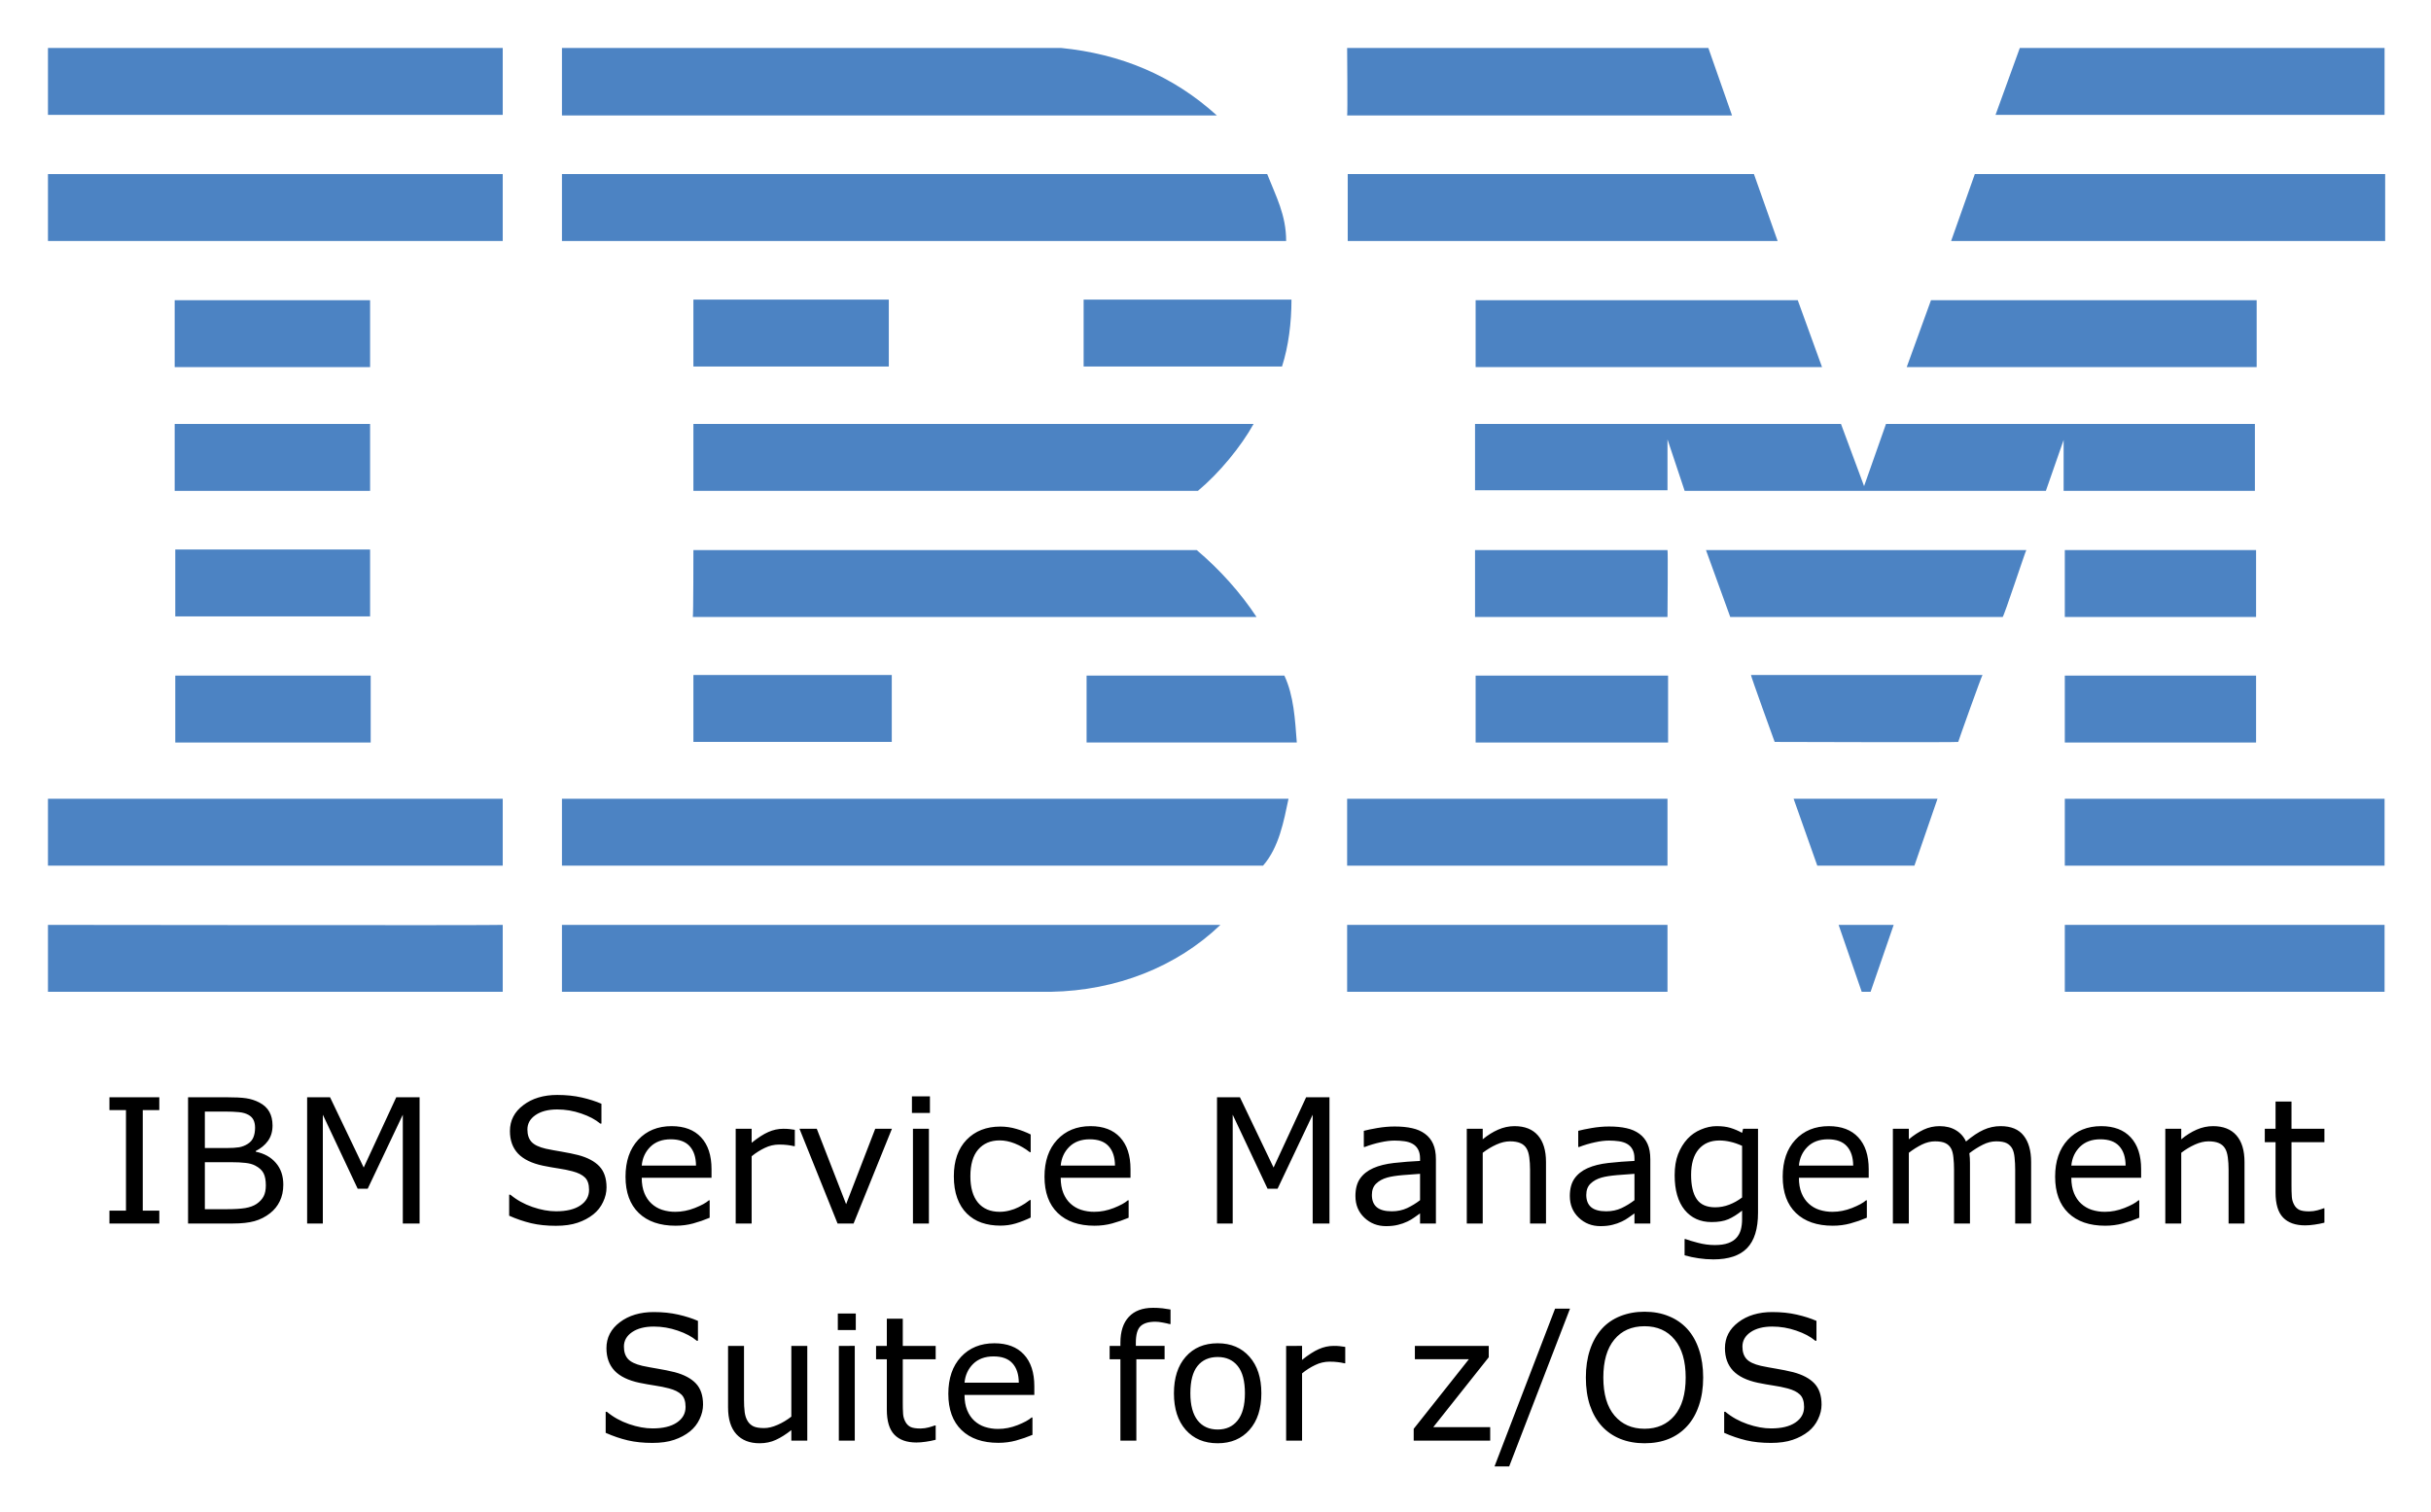
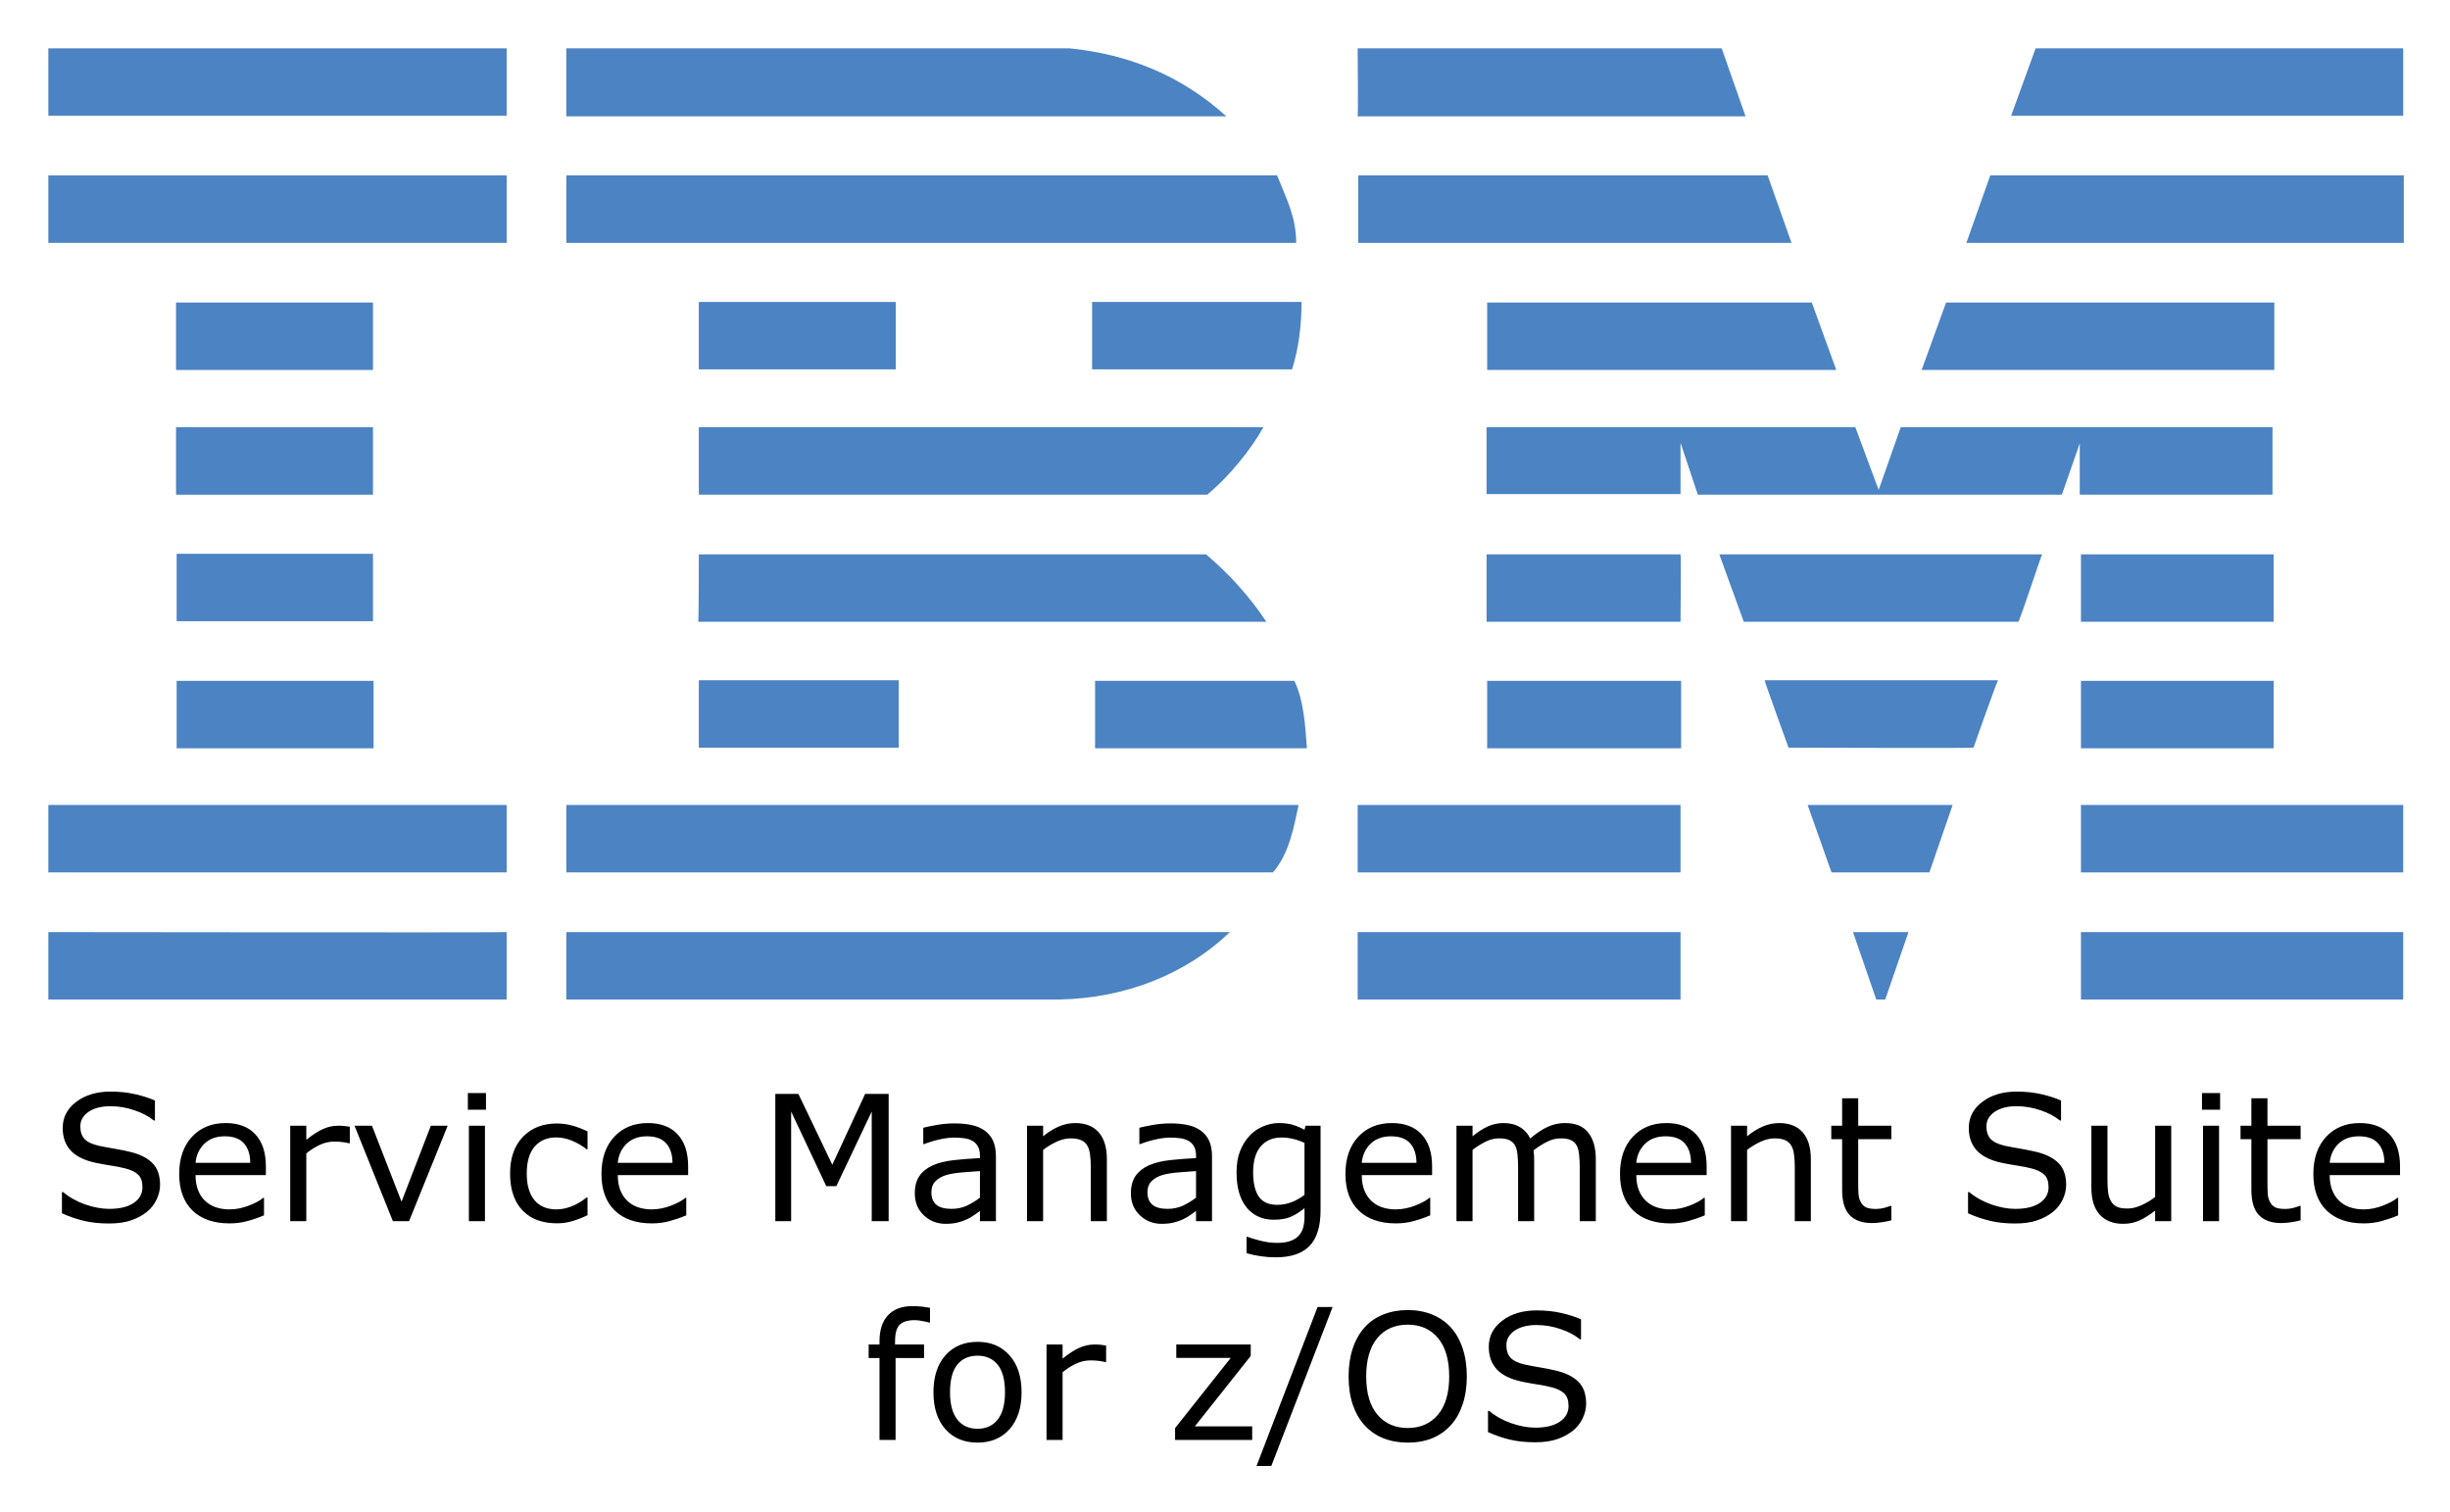
- <svg xmlns="http://www.w3.org/2000/svg" role="img" viewBox="-5.40 -5.40 410.54 255.29">
+ <svg xmlns="http://www.w3.org/2000/svg" role="img" viewBox="-5.40 -5.40 410.54 253.29">
  <style>svg {enable-background:new 0 0 400 245}</style>
  <style id="style2" type="text/css">.st3{fill:#4c83c3}</style>
  <g id="g10" fill="#000" fill-opacity="1" stroke="none">
-     <g style="text-align:center" id="text65" text-anchor="middle" writing-mode="lr-tb">
-       <path id="path165" d="M88.72 179.521c-2.32 0-4.233.573-5.741 1.72-1.51 1.136-2.264 2.596-2.264 4.382 0 1.556.454 2.821 1.361 3.795.917.964 2.32 1.648 4.211 2.049.936.19 1.818.348 2.649.472.84.125 1.62.282 2.335.473.946.248 1.648.596 2.106 1.045.468.449.701 1.147.701 2.092 0 1.098-.491 1.976-1.474 2.635-.974.658-2.341.988-4.098.988-1.241 0-2.567-.244-3.98-.73-1.414-.488-2.66-1.18-3.739-2.077h-.201v3.551a21.11 21.11 0 0 0 3.738 1.275c1.232.287 2.617.43 4.155.43 1.432 0 2.653-.172 3.666-.516 1.021-.343 1.913-.82 2.677-1.431a5.789 5.789 0 0 0 1.62-2.063c.39-.811.587-1.634.587-2.465 0-1.527-.4-2.716-1.203-3.566-.802-.85-1.997-1.484-3.582-1.904-.783-.2-1.736-.397-2.863-.588a60.045 60.045 0 0 1-2.608-.486c-1.155-.268-1.961-.655-2.42-1.16-.458-.507-.687-1.204-.687-2.092 0-.993.458-1.804 1.375-2.434.926-.63 2.148-.945 3.666-.945 1.385 0 2.735.229 4.053.687 1.327.449 2.397 1.016 3.209 1.703h.2v-3.351c-.963-.42-2.072-.772-3.323-1.059-1.251-.286-2.626-.43-4.125-.43zm59.885.243v2.793h3.038v-2.793zm-135.523.144v2.176h2.793v16.973h-2.793v2.177h8.422v-2.177H18.71v-16.973h2.793v-2.176zm13.277 0v21.326h7.563c1.48 0 2.697-.133 3.652-.4a7.497 7.497 0 0 0 2.65-1.348 5.663 5.663 0 0 0 1.618-2.004c.4-.811.601-1.748.601-2.808 0-1.48-.415-2.702-1.246-3.666-.83-.974-1.966-1.608-3.408-1.904v-.116c.86-.43 1.547-.998 2.063-1.705.515-.716.773-1.58.773-2.592 0-.897-.176-1.666-.53-2.306-.353-.65-.921-1.18-1.704-1.59a7.113 7.113 0 0 0-2.221-.715c-.774-.115-1.938-.172-3.494-.172zm20.11 0v21.326h2.65v-18.377l5.887 12.504h1.69l5.929-12.504v18.377h2.836v-21.326h-3.94l-5.5 11.873-5.685-11.873zm153.656 0v21.326h2.65v-18.377l5.887 12.504h1.69l5.93-12.504v18.377h2.835v-21.326h-3.94l-5.5 11.873-5.685-11.873zm178.764.73v4.598h-1.819v2.262h1.819v8.508c0 1.938.425 3.348 1.275 4.226.85.879 2.092 1.317 3.725 1.317.468 0 .997-.043 1.59-.13a14.591 14.591 0 0 0 1.66-.327v-2.422h-.143c-.21.086-.554.196-1.031.33a5.46 5.46 0 0 1-1.375.186c-.754 0-1.317-.086-1.69-.258a1.98 1.98 0 0 1-.859-.844c-.23-.41-.364-.85-.402-1.318a26.338 26.338 0 0 1-.057-1.977v-7.291h5.557v-2.262h-5.557v-4.597zm-349.694 1.69h3.381c.945 0 1.737.033 2.377.1.64.057 1.184.215 1.633.472.382.22.658.506.83.86.172.353.258.789.258 1.304 0 .621-.094 1.16-.285 1.618-.182.448-.497.817-.946 1.103a4.028 4.028 0 0 1-1.46.572c-.526.086-1.234.13-2.122.13h-3.666zm78.819 2.463c-2.33 0-4.21.77-5.643 2.307-1.423 1.537-2.135 3.614-2.135 6.23 0 2.645.745 4.69 2.235 6.131 1.49 1.432 3.562 2.148 6.217 2.148 1.04 0 2.033-.128 2.978-.386a22.234 22.234 0 0 0 2.78-.961v-2.936h-.143c-.468.42-1.256.85-2.364 1.29-1.098.429-2.192.644-3.28.644a7.112 7.112 0 0 1-2.263-.344 4.852 4.852 0 0 1-1.761-1.031c-.516-.468-.923-1.066-1.219-1.791-.296-.735-.443-1.595-.443-2.578h11.787v-1.461c0-2.32-.587-4.11-1.762-5.371-1.165-1.26-2.826-1.891-4.984-1.891zm70.756 0c-2.33 0-4.21.77-5.643 2.307-1.423 1.537-2.135 3.614-2.135 6.23 0 2.645.745 4.69 2.235 6.131 1.49 1.432 3.562 2.148 6.216 2.148 1.041 0 2.034-.128 2.979-.386a22.233 22.233 0 0 0 2.78-.961v-2.936h-.145c-.468.42-1.256.85-2.364 1.29-1.098.429-2.19.644-3.279.644a7.124 7.124 0 0 1-2.264-.344 4.852 4.852 0 0 1-1.761-1.031c-.516-.468-.921-1.066-1.217-1.791-.296-.735-.443-1.595-.443-2.578h11.787v-1.461c0-2.32-.588-4.11-1.762-5.371-1.165-1.26-2.826-1.891-4.984-1.891zm71.6 0c-.946 0-1.867.196-2.765.588-.897.391-1.767.936-2.607 1.633v-1.776h-2.691v15.998h2.691V189.29a11.752 11.752 0 0 1 2.307-1.389c.802-.362 1.571-.545 2.306-.545.716 0 1.298.1 1.746.301a2.14 2.14 0 0 1 1.032.889c.229.363.386.868.472 1.518.086.64.13 1.327.13 2.062v9.11h2.693V190.85c0-1.958-.455-3.456-1.362-4.496-.907-1.041-2.225-1.563-3.953-1.563zm34.116 0c-.878 0-1.76.192-2.648.574a6.355 6.355 0 0 0-2.264 1.574c-.668.726-1.198 1.592-1.59 2.594-.382.993-.572 2.176-.572 3.551 0 2.511.559 4.46 1.676 5.844 1.127 1.375 2.645 2.062 4.555 2.062 1.145 0 2.085-.157 2.82-.472.745-.325 1.524-.812 2.336-1.461v1.46c0 .65-.072 1.237-.215 1.762a3.275 3.275 0 0 1-.717 1.348c-.334.391-.803.696-1.404.916-.602.22-1.36.33-2.277.33-.955 0-1.909-.129-2.864-.387-.955-.248-1.652-.459-2.092-.63h-.142v2.75c.783.22 1.575.387 2.377.501.811.125 1.642.186 2.492.186 2.56 0 4.454-.634 5.686-1.904 1.231-1.27 1.847-3.261 1.847-5.973v-14.18h-2.52l-.171.688a9.86 9.86 0 0 0-1.992-.846c-.621-.19-1.394-.287-2.32-.287zm18.95 0c-2.33 0-4.21.77-5.643 2.307-1.423 1.537-2.135 3.614-2.135 6.23 0 2.645.745 4.69 2.235 6.131 1.49 1.432 3.562 2.148 6.216 2.148 1.041 0 2.034-.128 2.979-.386a22.233 22.233 0 0 0 2.78-.961v-2.936h-.143c-.468.42-1.256.85-2.364 1.29-1.098.429-2.192.644-3.28.644a7.112 7.112 0 0 1-2.263-.344 4.852 4.852 0 0 1-1.761-1.031c-.516-.468-.923-1.066-1.22-1.791-.295-.735-.442-1.595-.442-2.578h11.787v-1.461c0-2.32-.588-4.11-1.762-5.371-1.165-1.26-2.826-1.891-4.984-1.891zm18.707 0c-.946 0-1.84.196-2.68.588-.83.391-1.666.936-2.506 1.633v-1.776h-2.693v15.998h2.693V189.29a13.36 13.36 0 0 1 2.205-1.389c.745-.362 1.486-.545 2.22-.545.774 0 1.366.105 1.776.315.41.2.726.507.946.918.2.382.329.891.386 1.531.067.63.102 1.3.102 2.006v9.11h2.691v-10.24a12.778 12.778 0 0 0-.1-1.634 13.505 13.505 0 0 1 2.264-1.433c.755-.382 1.508-.573 2.262-.573.773 0 1.367.105 1.777.315.41.21.726.521.946.932.2.382.33.893.386 1.533.067.64.1 1.302.1 1.99v9.11h2.693V190.85c0-1.91-.421-3.394-1.261-4.454-.831-1.069-2.124-1.605-3.881-1.605a6.84 6.84 0 0 0-2.88.617c-.897.401-1.89 1.06-2.978 1.977a4.234 4.234 0 0 0-1.705-1.906c-.754-.459-1.675-.688-2.763-.688zm27.298 0c-2.33 0-4.21.77-5.642 2.307-1.423 1.537-2.135 3.614-2.135 6.23 0 2.645.745 4.69 2.234 6.131 1.49 1.432 3.563 2.148 6.217 2.148 1.041 0 2.033-.128 2.979-.386a22.233 22.233 0 0 0 2.78-.961v-2.936h-.145c-.468.42-1.256.85-2.364 1.29-1.098.429-2.19.644-3.28.644a7.124 7.124 0 0 1-2.263-.344 4.852 4.852 0 0 1-1.761-1.031c-.516-.468-.921-1.066-1.217-1.791-.296-.735-.444-1.595-.444-2.578h11.788v-1.461c0-2.32-.588-4.11-1.762-5.371-1.165-1.26-2.827-1.891-4.985-1.891zm18.893 0c-.945 0-1.868.196-2.766.588-.897.391-1.765.936-2.605 1.633v-1.776h-2.693v15.998h2.693V189.29a11.738 11.738 0 0 1 2.305-1.389c.802-.362 1.571-.545 2.306-.545.716 0 1.3.1 1.748.301a2.14 2.14 0 0 1 1.032.889c.229.363.386.868.472 1.518.086.64.13 1.327.13 2.062v9.11h2.69V190.85c0-1.958-.452-3.456-1.359-4.496-.907-1.041-2.225-1.563-3.953-1.563zm-138.203.059c-.965 0-1.943.086-2.936.257-.993.172-1.752.33-2.277.473v2.734h.143a17.712 17.712 0 0 1 2.693-.8c.869-.191 1.657-.287 2.363-.287.583 0 1.141.038 1.676.115.535.076.993.224 1.375.443.401.23.706.544.916.945.22.402.33.907.33 1.518v.416a70.58 70.58 0 0 0-4.396.344c-1.366.153-2.536.443-3.51.873-.965.43-1.71 1.023-2.235 1.777-.515.745-.773 1.723-.773 2.936 0 1.48.501 2.697 1.504 3.652 1.003.955 2.224 1.432 3.666 1.432.783 0 1.466-.076 2.049-.229a7.704 7.704 0 0 0 1.547-.545 6.92 6.92 0 0 0 1.173-.687c.411-.296.736-.525.975-.688v1.705h2.678v-10.857c0-1.031-.158-1.895-.473-2.592a4.228 4.228 0 0 0-1.375-1.705c-.611-.449-1.335-.764-2.176-.945-.83-.191-1.81-.285-2.937-.285zm36.209 0c-.965 0-1.943.086-2.936.257-.993.172-1.752.33-2.277.473v2.734h.143a17.712 17.712 0 0 1 2.693-.8c.869-.191 1.657-.287 2.363-.287.583 0 1.141.038 1.676.115.535.076.993.224 1.375.443.401.23.706.544.916.945.22.402.33.907.33 1.518v.416a70.646 70.646 0 0 0-4.398.344c-1.366.153-2.534.443-3.508.873-.965.43-1.71 1.023-2.235 1.777-.515.745-.773 1.723-.773 2.936 0 1.48.501 2.697 1.504 3.652 1.002.955 2.224 1.432 3.666 1.432.783 0 1.466-.076 2.049-.229a7.705 7.705 0 0 0 1.547-.545 6.92 6.92 0 0 0 1.173-.687c.411-.296.736-.525.975-.688v1.705h2.678v-10.857c0-1.031-.158-1.895-.473-2.592a4.228 4.228 0 0 0-1.375-1.705c-.611-.449-1.337-.764-2.178-.945-.83-.191-1.808-.285-2.935-.285zm-102.81.013c-2.36 0-4.258.745-5.7 2.235-1.432 1.49-2.148 3.542-2.148 6.158 0 1.404.19 2.631.572 3.682.382 1.05.922 1.92 1.619 2.607a6.566 6.566 0 0 0 2.477 1.547c.964.334 2.024.5 3.18.5.906 0 1.762-.119 2.564-.358a17.234 17.234 0 0 0 2.564-1.002v-2.964h-.144c-.2.162-.473.356-.817.586-.343.22-.71.43-1.101.63-.45.23-.956.416-1.52.559a6.716 6.716 0 0 1-1.66.215c-1.566 0-2.783-.516-3.652-1.547-.86-1.04-1.29-2.526-1.29-4.455 0-1.986.439-3.49 1.317-4.512.888-1.031 2.097-1.547 3.625-1.547.83 0 1.68.172 2.549.516a10.2 10.2 0 0 1 2.549 1.476h.144v-2.994a14.054 14.054 0 0 0-2.435-.945 9.518 9.518 0 0 0-2.694-.387zm-44.688.373v15.998h2.693v-11.357a10.838 10.838 0 0 1 2.235-1.418 5.484 5.484 0 0 1 2.406-.559c.515 0 .96.023 1.332.07a8.94 8.94 0 0 1 1.174.202h.144v-2.764c-.42-.067-.735-.11-.945-.129a8.437 8.437 0 0 0-1.018-.043c-.85 0-1.684.18-2.506.543-.811.354-1.752.961-2.822 1.82v-2.363zm10.771 0l6.432 15.998h2.707l6.473-15.998h-2.82l-4.915 12.733-4.955-12.733zm19.164 0v15.998h2.694v-15.998zm-40.906 1.776c1.432 0 2.496.386 3.193 1.16.707.773 1.065 1.866 1.075 3.28h-9.166c.114-1.261.597-2.315 1.447-3.165.86-.85 2.01-1.275 3.451-1.275zm70.756 0c1.432 0 2.496.386 3.193 1.16.707.773 1.065 1.866 1.075 3.28h-9.166c.114-1.261.595-2.315 1.445-3.165.86-.85 2.011-1.275 3.453-1.275zm124.666 0c1.432 0 2.496.386 3.193 1.16.707.773 1.065 1.866 1.075 3.28h-9.166c.114-1.261.597-2.315 1.447-3.165.86-.85 2.01-1.275 3.451-1.275zm46.006 0c1.432 0 2.496.386 3.193 1.16.707.773 1.065 1.866 1.074 3.28H344.4c.115-1.261.596-2.315 1.446-3.165.86-.85 2.011-1.275 3.453-1.275zm-64.34.2a8.03 8.03 0 0 1 1.834.216c.62.133 1.29.363 2.006.687v8.723a8.68 8.68 0 0 1-2.178 1.217 6.605 6.605 0 0 1-2.35.443c-1.46 0-2.506-.462-3.136-1.389-.63-.926-.946-2.286-.946-4.082 0-1.89.426-3.333 1.276-4.326.85-.993 2.014-1.488 3.494-1.488zM29.195 190.88h4.455c.936 0 1.728.039 2.377.115.66.067 1.218.218 1.676.457.678.354 1.147.783 1.404 1.29.258.505.387 1.189.387 2.048 0 .754-.125 1.37-.373 1.848-.248.477-.639.903-1.174 1.275-.506.344-1.156.581-1.949.715-.792.124-1.81.187-3.05.187h-3.753zm205.22 1.963v4.453a11.97 11.97 0 0 1-2.179 1.332c-.783.363-1.646.545-2.591.545-1.137 0-1.982-.23-2.536-.688-.553-.467-.83-1.16-.83-2.076 0-.811.238-1.448.715-1.906.478-.468 1.104-.812 1.877-1.031.65-.182 1.527-.319 2.635-.414 1.117-.096 2.087-.167 2.908-.215zm36.208 0v4.453a11.97 11.97 0 0 1-2.178 1.332c-.783.363-1.646.545-2.591.545-1.137 0-1.982-.23-2.536-.688-.553-.467-.832-1.16-.832-2.076 0-.811.24-1.448.717-1.906.478-.468 1.104-.812 1.877-1.031.65-.182 1.527-.319 2.635-.414 1.117-.096 2.087-.167 2.908-.215zm-81.297 22.629c-1.785 0-3.152.511-4.097 1.533-.946 1.012-1.418 2.469-1.418 4.37v.528h-1.819v2.264h1.819V237.9h2.693v-13.734h4.77v-2.264h-4.856v-.545c0-1.336.258-2.257.773-2.763.526-.516 1.367-.774 2.522-.774.363 0 .782.047 1.26.143.477.086.864.172 1.16.258h.142v-2.463a19.02 19.02 0 0 0-1.332-.201 13.67 13.67 0 0 0-1.617-.086zm67.89.144l-10.226 26.64h2.477l10.27-26.64zm15.096.516c-1.47 0-2.83.248-4.082.744-1.24.497-2.282 1.213-3.123 2.148-.878.984-1.545 2.169-2.003 3.553-.459 1.375-.688 2.93-.688 4.668 0 1.767.23 3.338.688 4.713.467 1.375 1.13 2.535 1.99 3.48.86.946 1.9 1.666 3.123 2.163 1.232.496 2.596.746 4.095.746 1.538 0 2.903-.244 4.096-.73a8.478 8.478 0 0 0 3.123-2.178c.85-.927 1.509-2.083 1.977-3.467.477-1.394.717-2.97.717-4.727 0-1.757-.236-3.326-.704-4.71-.458-1.385-1.12-2.556-1.99-3.51a8.49 8.49 0 0 0-3.107-2.135c-1.213-.506-2.584-.758-4.111-.758zm-167.29.056c-2.32 0-4.236.573-5.745 1.72-1.508 1.136-2.263 2.596-2.263 4.382 0 1.556.454 2.821 1.361 3.795.917.964 2.32 1.648 4.21 2.049.937.19 1.82.348 2.651.472.84.125 1.618.282 2.334.473.946.248 1.647.596 2.106 1.045.468.449.7 1.147.7 2.092 0 1.098-.49 1.976-1.474 2.635-.974.658-2.338.988-4.095.988-1.242 0-2.57-.244-3.983-.73-1.413-.488-2.66-1.18-3.738-2.077h-.201v3.553c1.27.563 2.516.987 3.738 1.273 1.232.287 2.617.43 4.154.43 1.433 0 2.654-.172 3.666-.516 1.022-.343 1.916-.82 2.68-1.431a5.783 5.783 0 0 0 1.617-2.063c.392-.811.588-1.632.588-2.463 0-1.527-.4-2.716-1.203-3.566-.802-.85-1.995-1.486-3.58-1.906a36.19 36.19 0 0 0-2.865-.586 59.475 59.475 0 0 1-2.608-.488c-1.155-.268-1.961-.654-2.42-1.16-.458-.507-.687-1.202-.687-2.09 0-.993.458-1.806 1.375-2.436.926-.63 2.148-.945 3.666-.945 1.384 0 2.737.229 4.055.687 1.327.449 2.395 1.018 3.207 1.705h.2v-3.351c-.964-.42-2.07-.774-3.322-1.06-1.25-.287-2.625-.43-4.125-.43zm188.89 0c-2.32 0-4.235.573-5.744 1.72-1.509 1.136-2.264 2.596-2.264 4.382 0 1.556.455 2.821 1.362 3.795.916.964 2.32 1.648 4.21 2.049.936.19 1.82.348 2.65.472a21.13 21.13 0 0 1 2.335.473c.945.248 1.647.596 2.105 1.045.468.449.702 1.147.702 2.092 0 1.098-.492 1.976-1.475 2.635-.974.658-2.339.988-4.096.988-1.241 0-2.569-.244-3.982-.73-1.413-.488-2.66-1.18-3.738-2.077h-.202v3.553a21.08 21.08 0 0 0 3.739 1.273c1.231.287 2.617.43 4.154.43 1.432 0 2.654-.172 3.666-.516 1.022-.343 1.916-.82 2.68-1.431a5.783 5.783 0 0 0 1.617-2.063c.391-.811.588-1.632.588-2.463 0-1.527-.401-2.716-1.203-3.566-.802-.85-1.995-1.486-3.58-1.906a36.19 36.19 0 0 0-2.866-.586 59.481 59.481 0 0 1-2.607-.488c-1.155-.268-1.962-.654-2.42-1.16-.458-.507-.688-1.202-.688-2.09 0-.993.459-1.806 1.375-2.436.927-.63 2.148-.945 3.666-.945 1.385 0 2.737.229 4.055.687 1.327.449 2.396 1.018 3.207 1.705h.201v-3.351c-.964-.42-2.071-.774-3.322-1.06-1.25-.287-2.626-.43-4.125-.43zm-157.824.245v2.793h3.035v-2.793zm8.277.873v4.597h-1.818v2.264h1.818v8.508c0 1.938.426 3.346 1.276 4.224.85.879 2.091 1.319 3.724 1.319.468 0 .998-.043 1.59-.13a14.576 14.576 0 0 0 1.66-.33v-2.42h-.142c-.21.087-.554.195-1.032.329a5.466 5.466 0 0 1-1.375.188c-.754 0-1.317-.086-1.69-.258a1.984 1.984 0 0 1-.858-.846c-.23-.41-.365-.85-.403-1.318a26.338 26.338 0 0 1-.056-1.977v-7.289h5.556v-2.264h-5.556v-4.597zm127.961 1.275c2.149 0 3.845.753 5.086 2.262 1.241 1.499 1.861 3.633 1.861 6.402 0 2.798-.63 4.942-1.89 6.432-1.251 1.48-2.937 2.22-5.057 2.22-2.12 0-3.81-.74-5.07-2.22-1.26-1.49-1.89-3.634-1.89-6.432 0-2.769.615-4.903 1.847-6.402 1.241-1.509 2.946-2.262 5.113-2.262zm-109.799 2.879c-2.33 0-4.21.767-5.642 2.305-1.423 1.537-2.135 3.614-2.135 6.23 0 2.645.745 4.69 2.234 6.131 1.49 1.432 3.563 2.148 6.217 2.148 1.041 0 2.033-.128 2.979-.386a22.222 22.222 0 0 0 2.779-.96v-2.937h-.145c-.467.42-1.255.85-2.363 1.29-1.098.429-2.19.644-3.28.644a7.124 7.124 0 0 1-2.263-.344 4.853 4.853 0 0 1-1.762-1.031c-.515-.468-.92-1.064-1.216-1.79-.296-.734-.444-1.594-.444-2.577h11.787v-1.461c0-2.32-.587-4.111-1.761-5.371-1.165-1.26-2.827-1.891-4.985-1.891zm37.713 0c-2.263 0-4.063.76-5.4 2.277-1.327 1.509-1.99 3.565-1.99 6.172 0 2.607.663 4.665 1.99 6.174 1.337 1.509 3.137 2.264 5.4 2.264 2.244 0 4.035-.755 5.371-2.264 1.337-1.509 2.004-3.567 2.004-6.174s-.667-4.663-2.004-6.172c-1.336-1.518-3.127-2.277-5.37-2.277zm-82.687.443v10.385c0 1.986.468 3.494 1.404 4.525.936 1.022 2.243 1.534 3.924 1.534 1.002 0 1.92-.193 2.75-.575.83-.381 1.7-.93 2.607-1.646v1.775h2.694v-15.998h-2.694v11.946a10.6 10.6 0 0 1-2.32 1.388c-.821.363-1.58.545-2.277.545-.783 0-1.38-.096-1.791-.287a2.307 2.307 0 0 1-1.002-.916c-.249-.41-.41-.902-.487-1.474a16.369 16.369 0 0 1-.115-2.092v-9.11zm18.707 0V237.9h2.691v-15.998zm75.539 0V237.9h2.691v-11.357a10.837 10.837 0 0 1 2.235-1.418 5.484 5.484 0 0 1 2.406-.559c.515 0 .96.025 1.332.073.382.038.775.103 1.176.199h.142v-2.764c-.42-.067-.735-.11-.945-.129a8.437 8.437 0 0 0-1.018-.043c-.85 0-1.684.182-2.506.545-.811.354-1.752.96-2.822 1.819v-2.364zm21.742 0v2.248h9.123l-9.324 11.76v1.99h12.92v-2.277h-9.612l9.368-11.8v-1.92zm-71.156 1.776c1.432 0 2.496.386 3.193 1.16.707.773 1.065 1.868 1.074 3.281h-9.166c.115-1.26.596-2.316 1.446-3.166.859-.85 2.01-1.275 3.453-1.275zm37.855.101c1.442 0 2.568.506 3.38 1.518.81 1.002 1.218 2.54 1.218 4.611 0 2.025-.411 3.553-1.233 4.584-.811 1.022-1.932 1.533-3.365 1.533-1.451 0-2.583-.515-3.394-1.546-.812-1.041-1.22-2.566-1.22-4.57 0-2.073.402-3.61 1.204-4.612.812-1.012 1.95-1.518 3.41-1.518z" />
+     <g style="text-align:center" id="text37" text-anchor="middle" writing-mode="lr-tb">
+       <path id="path99" d="M13.113 177.533c-2.32 0-4.233.573-5.742 1.719-1.509 1.136-2.264 2.597-2.264 4.383 0 1.556.455 2.823 1.362 3.797.916.964 2.32 1.645 4.21 2.047.936.19 1.818.348 2.65.472a21 21 0 0 1 2.335.473c.945.248 1.647.598 2.106 1.047.467.448.7 1.144.7 2.09 0 1.098-.49 1.977-1.474 2.636-.974.66-2.34.989-4.098.989-1.24 0-2.567-.244-3.98-.73-1.413-.488-2.66-1.181-3.738-2.079h-.201v3.553a21.11 21.11 0 0 0 3.738 1.275c1.232.287 2.617.43 4.154.43 1.432 0 2.654-.172 3.666-.516 1.022-.344 1.914-.822 2.678-1.433a5.788 5.788 0 0 0 1.619-2.063c.391-.812.588-1.632.588-2.463 0-1.528-.401-2.716-1.203-3.566-.802-.85-1.997-1.484-3.582-1.905-.783-.2-1.737-.396-2.864-.587a60.045 60.045 0 0 1-2.607-.487c-1.155-.267-1.962-.654-2.42-1.16-.458-.506-.687-1.204-.687-2.092 0-.993.458-1.805 1.375-2.435.926-.63 2.147-.946 3.666-.946 1.384 0 2.735.23 4.052.688 1.328.449 2.398 1.018 3.21 1.705h.2v-3.352c-.964-.42-2.073-.774-3.324-1.06-1.25-.287-2.626-.43-4.125-.43zm319.403 0c-2.32 0-4.236.573-5.745 1.719-1.508 1.136-2.263 2.597-2.263 4.383 0 1.556.454 2.823 1.361 3.797.917.964 2.32 1.645 4.211 2.047.936.19 1.82.348 2.65.472.84.124 1.618.282 2.334.473.946.248 1.648.598 2.106 1.047.468.448.701 1.144.701 2.09 0 1.098-.491 1.977-1.475 2.636-.973.66-2.338.989-4.095.989-1.242 0-2.57-.244-3.983-.73-1.413-.488-2.659-1.181-3.738-2.079h-.201v3.553a21.11 21.11 0 0 0 3.738 1.275c1.232.287 2.617.43 4.154.43 1.433 0 2.654-.172 3.667-.516 1.021-.344 1.915-.822 2.68-1.433a5.783 5.783 0 0 0 1.616-2.063c.392-.812.588-1.632.588-2.463 0-1.528-.4-2.716-1.203-3.566-.802-.85-1.995-1.484-3.58-1.905-.783-.2-1.738-.396-2.865-.587a60.043 60.043 0 0 1-2.608-.487c-1.155-.267-1.961-.654-2.42-1.16-.458-.506-.687-1.204-.687-2.092 0-.993.458-1.805 1.375-2.435.926-.63 2.148-.946 3.666-.946 1.385 0 2.737.23 4.055.688 1.327.449 2.395 1.018 3.207 1.705h.2v-3.352c-.964-.42-2.07-.774-3.321-1.06-1.251-.287-2.626-.43-4.125-.43zm-259.518.244v2.793h3.037v-2.793zm290.584 0v2.793h3.035v-2.793zm-239.064.143v21.328h2.65v-18.377l5.887 12.504h1.69l5.929-12.504v18.377h2.836V177.92h-3.94l-5.5 11.875-5.685-11.875zm178.763.73v4.598h-1.818v2.264h1.818v8.508c0 1.938.426 3.346 1.276 4.224.85.879 2.091 1.318 3.724 1.318.468 0 .998-.043 1.59-.128a14.576 14.576 0 0 0 1.66-.33v-2.42h-.142c-.21.085-.554.196-1.032.33a5.46 5.46 0 0 1-1.375.185c-.754 0-1.317-.086-1.689-.258a1.984 1.984 0 0 1-.86-.845 3.205 3.205 0 0 1-.402-1.317 26.339 26.339 0 0 1-.056-1.976v-7.291h5.556v-2.264h-5.556v-4.598zm68.578 0v4.598h-1.818v2.264h1.818v8.508c0 1.938.426 3.346 1.276 4.224.85.879 2.092 1.318 3.724 1.318.468 0 .998-.043 1.59-.128a14.577 14.577 0 0 0 1.66-.33v-2.42h-.142c-.21.085-.554.196-1.031.33a5.46 5.46 0 0 1-1.375.185c-.755 0-1.318-.086-1.69-.258a1.984 1.984 0 0 1-.86-.845 3.205 3.205 0 0 1-.402-1.317 26.339 26.339 0 0 1-.056-1.976v-7.291h5.556v-2.264h-5.556v-4.598zm-339.453 4.155c-2.33 0-4.21.769-5.642 2.306-1.423 1.538-2.135 3.614-2.135 6.23 0 2.646.745 4.688 2.234 6.13 1.49 1.432 3.563 2.148 6.217 2.148 1.04 0 2.033-.129 2.979-.387a22.223 22.223 0 0 0 2.779-.959v-2.935h-.143c-.468.42-1.255.85-2.363 1.289-1.098.43-2.193.644-3.281.644a7.112 7.112 0 0 1-2.262-.343 4.852 4.852 0 0 1-1.762-1.032c-.515-.467-.922-1.065-1.218-1.79-.296-.736-.444-1.595-.444-2.579h11.787v-1.46c0-2.32-.587-4.111-1.761-5.372-1.165-1.26-2.827-1.89-4.985-1.89zm70.756 0c-2.33 0-4.21.769-5.642 2.306-1.423 1.538-2.135 3.614-2.135 6.23 0 2.646.745 4.688 2.234 6.13 1.49 1.432 3.562 2.148 6.217 2.148 1.04 0 2.033-.129 2.978-.387a22.223 22.223 0 0 0 2.78-.959v-2.935h-.145c-.468.42-1.255.85-2.363 1.289-1.098.43-2.19.644-3.28.644a7.124 7.124 0 0 1-2.263-.343 4.852 4.852 0 0 1-1.762-1.032c-.515-.467-.92-1.065-1.217-1.79-.296-.736-.443-1.595-.443-2.579h11.787v-1.46c0-2.32-.587-4.111-1.762-5.372-1.164-1.26-2.826-1.89-4.984-1.89zm71.6 0a6.84 6.84 0 0 0-2.764.588c-.898.391-1.767.935-2.607 1.632v-1.777h-2.692v16h2.692v-11.945a11.762 11.762 0 0 1 2.306-1.39c.802-.364 1.572-.544 2.307-.544.716 0 1.297.1 1.746.3a2.14 2.14 0 0 1 1.031.888c.23.362.387.87.473 1.52.086.639.129 1.326.129 2.062v9.109h2.693v-10.385c0-1.957-.454-3.457-1.361-4.498-.907-1.04-2.225-1.56-3.953-1.56zm34.117 0c-.879 0-1.76.19-2.649.572a6.36 6.36 0 0 0-2.263 1.576c-.669.726-1.199 1.59-1.59 2.592-.382.993-.572 2.178-.572 3.553 0 2.51.558 4.459 1.675 5.843 1.127 1.375 2.645 2.063 4.555 2.063 1.146 0 2.085-.158 2.82-.473.745-.324 1.525-.811 2.336-1.46v1.46c0 .65-.071 1.237-.214 1.762a3.267 3.267 0 0 1-.717 1.346c-.334.391-.803.698-1.405.918-.601.22-1.36.328-2.277.328-.955 0-1.908-.13-2.863-.387-.955-.248-1.653-.457-2.092-.629h-.143v2.75c.783.22 1.575.386 2.377.5.812.124 1.643.188 2.493.188 2.559 0 4.453-.637 5.685-1.907 1.232-1.27 1.848-3.26 1.848-5.972v-14.18h-2.52l-.172.688a9.845 9.845 0 0 0-1.992-.844c-.62-.191-1.394-.287-2.32-.287zm18.95 0c-2.33 0-4.211.769-5.643 2.306-1.423 1.538-2.135 3.614-2.135 6.23 0 2.646.745 4.688 2.234 6.13 1.49 1.432 3.562 2.148 6.217 2.148 1.04 0 2.033-.129 2.978-.387a22.223 22.223 0 0 0 2.78-.959v-2.935h-.143c-.468.42-1.255.85-2.363 1.289-1.098.43-2.193.644-3.281.644a7.112 7.112 0 0 1-2.262-.343 4.852 4.852 0 0 1-1.762-1.032c-.515-.467-.923-1.065-1.219-1.79-.296-.736-.443-1.595-.443-2.579h11.787v-1.46c0-2.32-.587-4.111-1.762-5.372-1.164-1.26-2.826-1.89-4.984-1.89zm18.706 0c-.945 0-1.84.196-2.68.588-.83.391-1.665.935-2.505 1.632v-1.777h-2.694v16h2.694v-11.945a13.376 13.376 0 0 1 2.205-1.39c.744-.364 1.485-.544 2.22-.544.774 0 1.365.105 1.776.315.41.2.725.505.945.916.2.382.33.893.387 1.533.067.63.101 1.3.101 2.006v9.109h2.692v-10.242a12.778 12.778 0 0 0-.1-1.633c.755-.582 1.51-1.06 2.264-1.432.754-.382 1.507-.572 2.262-.572.773 0 1.366.105 1.777.315.41.21.726.52.945.931.2.382.33.892.387 1.531.067.64.1 1.305.1 1.993v9.109h2.693v-10.385c0-1.91-.422-3.395-1.262-4.455-.83-1.07-2.124-1.603-3.88-1.603a6.838 6.838 0 0 0-2.88.615c-.897.401-1.89 1.06-2.978 1.976a4.229 4.229 0 0 0-1.705-1.904c-.755-.458-1.675-.687-2.764-.687zm27.299 0c-2.33 0-4.21.769-5.643 2.306-1.422 1.538-2.134 3.614-2.134 6.23 0 2.646.744 4.688 2.234 6.13 1.49 1.432 3.562 2.148 6.217 2.148 1.04 0 2.033-.129 2.978-.387a22.223 22.223 0 0 0 2.78-.959v-2.935h-.145c-.468.42-1.256.85-2.363 1.289-1.098.43-2.19.644-3.28.644a7.124 7.124 0 0 1-2.263-.343 4.852 4.852 0 0 1-1.762-1.032c-.515-.467-.92-1.065-1.217-1.79-.296-.736-.443-1.595-.443-2.579h11.787v-1.46c0-2.32-.587-4.111-1.762-5.372-1.165-1.26-2.826-1.89-4.984-1.89zm18.893 0c-.946 0-1.868.196-2.766.588-.898.391-1.765.935-2.606 1.632v-1.777h-2.693v16h2.693v-11.945a11.748 11.748 0 0 1 2.305-1.39c.802-.364 1.572-.544 2.307-.544.716 0 1.3.1 1.748.3.449.192.792.487 1.031.888.23.362.387.87.473 1.52.086.639.129 1.326.129 2.062v9.109h2.691v-10.385c0-1.957-.452-3.457-1.36-4.498-.906-1.04-2.224-1.56-3.952-1.56zm97.294 0c-2.33 0-4.21.769-5.642 2.306-1.423 1.538-2.135 3.614-2.135 6.23 0 2.646.745 4.688 2.235 6.13 1.49 1.432 3.562 2.148 6.216 2.148 1.041 0 2.034-.129 2.979-.387a22.223 22.223 0 0 0 2.78-.959v-2.935h-.145c-.468.42-1.256.85-2.364 1.289-1.098.43-2.19.644-3.279.644a7.124 7.124 0 0 1-2.264-.343 4.852 4.852 0 0 1-1.761-1.032c-.516-.467-.921-1.065-1.217-1.79-.296-.736-.444-1.595-.444-2.579h11.788v-1.46c0-2.32-.588-4.111-1.762-5.372-1.165-1.26-2.827-1.89-4.985-1.89zm-235.498.056c-.964 0-1.942.086-2.935.258-.993.172-1.752.33-2.277.473v2.736h.142a17.764 17.764 0 0 1 2.693-.803c.87-.19 1.657-.285 2.364-.285.582 0 1.14.037 1.676.113.534.077.993.226 1.375.446.4.229.705.544.916.945.22.401.33.907.33 1.518v.416a70.579 70.579 0 0 0-4.397.343c-1.365.153-2.536.444-3.51.873-.964.43-1.709 1.022-2.234 1.776-.516.745-.773 1.725-.773 2.937 0 1.48.5 2.698 1.503 3.653 1.003.955 2.225 1.431 3.667 1.431.782 0 1.466-.075 2.048-.228a7.704 7.704 0 0 0 1.547-.545 6.918 6.918 0 0 0 1.174-.688c.41-.296.736-.525.975-.687v1.705h2.677v-10.857c0-1.032-.157-1.895-.472-2.592a4.228 4.228 0 0 0-1.375-1.705c-.611-.45-1.336-.764-2.176-.946-.83-.19-1.81-.287-2.938-.287zm36.21 0c-.965 0-1.943.086-2.936.258-.993.172-1.752.33-2.277.473v2.736h.142a17.764 17.764 0 0 1 2.693-.803c.87-.19 1.657-.285 2.364-.285.582 0 1.14.037 1.676.113.534.077.993.226 1.375.446.4.229.705.544.916.945.22.401.33.907.33 1.518v.416a70.647 70.647 0 0 0-4.399.343c-1.365.153-2.534.444-3.508.873-.964.43-1.709 1.022-2.234 1.776-.516.745-.773 1.725-.773 2.937 0 1.48.5 2.698 1.503 3.653 1.003.955 2.225 1.431 3.666 1.431.783 0 1.467-.075 2.05-.228a7.704 7.704 0 0 0 1.546-.545 6.918 6.918 0 0 0 1.174-.688c.41-.296.736-.525.975-.687v1.705h2.677v-10.857c0-1.032-.157-1.895-.472-2.592a4.228 4.228 0 0 0-1.375-1.705c-.611-.45-1.338-.764-2.178-.946-.83-.19-1.809-.287-2.936-.287zm-102.811.016c-2.359 0-4.258.745-5.7 2.234-1.432 1.49-2.148 3.542-2.148 6.158 0 1.404.19 2.632.572 3.682.382 1.05.923 1.918 1.62 2.606a6.566 6.566 0 0 0 2.476 1.546c.965.335 2.024.502 3.18.502a8.95 8.95 0 0 0 2.564-.357 17.255 17.255 0 0 0 2.565-1.004v-2.965h-.145c-.2.163-.472.359-.816.588-.344.22-.71.43-1.102.631-.449.23-.956.415-1.52.559a6.716 6.716 0 0 1-1.66.214c-1.565 0-2.783-.515-3.652-1.546-.86-1.041-1.289-2.527-1.289-4.455 0-1.987.438-3.49 1.317-4.512.888-1.031 2.097-1.547 3.625-1.547.83 0 1.68.172 2.548.516a10.17 10.17 0 0 1 2.55 1.474h.144v-2.992a14.055 14.055 0 0 0-2.436-.945 9.518 9.518 0 0 0-2.693-.387zm-44.688.371v16h2.694v-11.36a10.838 10.838 0 0 1 2.234-1.417 5.484 5.484 0 0 1 2.406-.559c.516 0 .96.025 1.332.072a8.94 8.94 0 0 1 1.174.202h.145v-2.766c-.42-.067-.735-.11-.946-.129a8.437 8.437 0 0 0-1.017-.043c-.85 0-1.685.182-2.506.545-.812.353-1.753.959-2.822 1.818v-2.363zm10.772 0l6.431 16h2.708l6.472-16h-2.82l-4.914 12.734-4.955-12.734zm19.164 0v16h2.693v-16zm271.877 0v10.385c0 1.986.468 3.494 1.404 4.525.936 1.022 2.243 1.533 3.924 1.533 1.003 0 1.92-.19 2.75-.572.83-.382 1.7-.932 2.607-1.648v1.777h2.694v-16h-2.694v11.945a10.607 10.607 0 0 1-2.32 1.39c-.821.364-1.58.544-2.277.544-.783 0-1.38-.094-1.791-.285a2.311 2.311 0 0 1-1.002-.918c-.248-.41-.41-.902-.487-1.475a16.369 16.369 0 0 1-.115-2.092v-9.109zm18.707 0v16h2.691v-16zm-331.49 1.777c1.432 0 2.496.387 3.193 1.16.707.774 1.065 1.867 1.074 3.28h-9.166c.115-1.26.598-2.316 1.447-3.166.86-.85 2.01-1.274 3.452-1.274zm70.756 0c1.432 0 2.496.387 3.193 1.16.706.774 1.065 1.867 1.074 3.28h-9.166c.115-1.26.596-2.316 1.445-3.166.86-.85 2.012-1.274 3.454-1.274zm124.666 0c1.432 0 2.496.387 3.193 1.16.707.774 1.065 1.867 1.074 3.28h-9.166c.115-1.26.598-2.316 1.447-3.166.86-.85 2.01-1.274 3.452-1.274zm46.005 0c1.433 0 2.497.387 3.194 1.16.706.774 1.064 1.867 1.074 3.28h-9.166c.115-1.26.595-2.316 1.445-3.166.86-.85 2.012-1.274 3.453-1.274zm116.188 0c1.432 0 2.496.387 3.193 1.16.707.774 1.065 1.867 1.074 3.28h-9.166c.115-1.26.596-2.316 1.446-3.166.86-.85 2.011-1.274 3.453-1.274zm-180.527.2c.61 0 1.222.071 1.834.214.62.134 1.29.363 2.005.688v8.723a8.685 8.685 0 0 1-2.177 1.218 6.604 6.604 0 0 1-2.35.444c-1.46 0-2.506-.463-3.137-1.389-.63-.926-.945-2.287-.945-4.082 0-1.89.426-3.333 1.275-4.326.85-.993 2.015-1.49 3.495-1.49zm-50.545 5.628v4.456a11.97 11.97 0 0 1-2.178 1.332c-.783.362-1.647.544-2.592.544-1.136 0-1.981-.229-2.535-.687-.554-.468-.83-1.161-.83-2.078 0-.812.237-1.446.715-1.904.477-.468 1.103-.812 1.877-1.032.649-.181 1.527-.32 2.634-.416 1.118-.095 2.087-.167 2.909-.215zm36.209 0v4.456a11.97 11.97 0 0 1-2.178 1.332c-.783.362-1.647.544-2.592.544-1.136 0-1.981-.229-2.535-.687-.554-.468-.832-1.161-.832-2.078 0-.812.24-1.446.717-1.904.477-.468 1.103-.812 1.877-1.032.649-.181 1.527-.32 2.634-.416 1.118-.095 2.087-.167 2.909-.215zm-47.524 22.631c-1.785 0-3.152.512-4.097 1.534-.946 1.012-1.418 2.467-1.418 4.367v.531h-1.819v2.262h1.819v13.736h2.693v-13.736h4.77v-2.262h-4.856v-.545c0-1.337.258-2.258.773-2.764.526-.515 1.367-.773 2.522-.773.363 0 .782.047 1.26.143.477.085.864.171 1.16.257h.142v-2.465a19.083 19.083 0 0 0-1.332-.199 13.671 13.671 0 0 0-1.617-.086zm67.89.143l-10.226 26.64h2.477l10.27-26.64zm15.097.516c-1.471 0-2.832.25-4.083.746-1.24.496-2.282 1.212-3.123 2.148-.878.984-1.545 2.166-2.003 3.55-.459 1.376-.688 2.933-.688 4.67 0 1.767.23 3.339.688 4.714.467 1.375 1.13 2.535 1.99 3.48a8.46 8.46 0 0 0 3.123 2.162c1.232.497 2.596.744 4.096.744 1.537 0 2.902-.243 4.095-.73a8.473 8.473 0 0 0 3.123-2.176c.85-.926 1.509-2.082 1.977-3.467.477-1.394.717-2.97.717-4.726 0-1.757-.236-3.329-.704-4.713-.458-1.385-1.12-2.553-1.99-3.508a8.49 8.49 0 0 0-3.107-2.135c-1.213-.506-2.584-.76-4.111-.76zm21.6.058c-2.321 0-4.236.573-5.745 1.719-1.509 1.136-2.264 2.597-2.264 4.383 0 1.556.455 2.82 1.362 3.795.916.964 2.32 1.647 4.21 2.048.936.191 1.82.349 2.651.473.84.124 1.618.282 2.334.473.945.248 1.647.596 2.105 1.045.468.448.702 1.146.702 2.091 0 1.099-.492 1.976-1.475 2.635-.974.66-2.339.989-4.096.989-1.241 0-2.569-.244-3.982-.731-1.413-.487-2.66-1.179-3.738-2.076h-.202v3.55c1.27.564 2.516.99 3.739 1.276 1.231.287 2.617.43 4.154.43 1.432 0 2.654-.172 3.666-.516 1.022-.344 1.916-.82 2.68-1.432a5.783 5.783 0 0 0 1.617-2.062c.391-.812.588-1.634.588-2.465 0-1.528-.401-2.716-1.203-3.566-.802-.85-1.995-1.484-3.58-1.905a36.1 36.1 0 0 0-2.866-.587 60.056 60.056 0 0 1-2.607-.487c-1.155-.267-1.962-.654-2.42-1.16-.458-.506-.688-1.204-.688-2.092 0-.993.459-1.803 1.375-2.433.927-.63 2.148-.946 3.667-.946 1.384 0 2.736.23 4.054.688 1.327.449 2.396 1.015 3.207 1.703h.201v-3.352c-.964-.42-2.071-.772-3.322-1.058-1.25-.287-2.626-.43-4.125-.43zm-21.587 2.39c2.149 0 3.845.756 5.086 2.264 1.241 1.5 1.861 3.634 1.861 6.403 0 2.798-.63 4.942-1.89 6.431-1.251 1.48-2.937 2.22-5.057 2.22-2.12 0-3.81-.74-5.07-2.22-1.26-1.49-1.89-3.633-1.89-6.431 0-2.77.615-4.903 1.847-6.403 1.241-1.508 2.946-2.263 5.113-2.263zm-72.086 2.88c-2.263 0-4.063.759-5.4 2.277-1.327 1.509-1.99 3.567-1.99 6.174s.663 4.665 1.99 6.174c1.337 1.508 3.137 2.261 5.4 2.261 2.244 0 4.035-.753 5.371-2.261 1.337-1.509 2.004-3.567 2.004-6.174s-.667-4.665-2.004-6.174c-1.336-1.518-3.127-2.277-5.37-2.277zm11.559.445v15.998h2.691v-11.357a10.837 10.837 0 0 1 2.235-1.418 5.484 5.484 0 0 1 2.406-.559c.515 0 .96.023 1.332.07.382.039.775.106 1.176.202h.142v-2.764c-.42-.067-.735-.11-.945-.13a8.437 8.437 0 0 0-1.018-.042c-.85 0-1.684.18-2.505.543-.812.353-1.753.96-2.823 1.82v-2.363zm21.742 0v2.248h9.123l-9.324 11.76v1.99h12.92v-2.277h-9.612l9.368-11.803v-1.918zm-33.3 1.875c1.441 0 2.567.507 3.378 1.52.812 1.002 1.219 2.539 1.219 4.61 0 2.025-.411 3.554-1.233 4.585-.811 1.022-1.932 1.531-3.365 1.531-1.451 0-2.583-.516-3.394-1.547-.812-1.04-1.219-2.563-1.219-4.568 0-2.072.401-3.609 1.203-4.611.812-1.013 1.95-1.52 3.41-1.52z" />
    </g>
  </g>
  <g id="g56">
    <path id="path12" fill="#4c83c3" d="M397.3 14h-65.7l4.1-11.3h61.6zM222.1 2.7h61l4 11.4h-65c.1-.1 0-11.4 0-11.4zm-48.3 0c10 1 18.8 4.6 26.3 11.4H89.5V2.7z" class="st3" />
    <path id="path14" fill="#4c83c3" d="M2.7 2.7h76.8V14H2.7z" class="st3" />
    <path id="path16" fill="#4c83c3" d="M397.3 35.3h-73.2l4-11.3h69.3v11.3zm-102.5 0h-72.6V24h68.6zM208.6 24c1.5 3.8 3.2 6.9 3.2 11.3H89.5V24z" class="st3" />
    <path id="path18" fill="#4c83c3" d="M2.7 24h76.8v11.3H2.7z" class="st3" />
    <path id="path20" fill="#4c83c3" d="M316.6 56.6l4.1-11.3h55v11.3zm-18.4-11.3l4.1 11.3h-58.5V45.3zm-85.5-.1c0 3.9-.5 7.9-1.6 11.3h-33.5V45.2z" class="st3" />
    <path id="path22" fill="#4c83c3" d="M24.1 45.3h33v11.3h-33z" class="st3" />
    <path id="path24" fill="#4c83c3" d="M111.7 45.2h33v11.3h-33z" class="st3" />
    <path id="path26" fill="#4c83c3" d="M276.2 68.8v8.6h-32.5V66.2h61.8l3.9 10.5 3.7-10.5h62.3v11.3h-32.3v-8.6l-3 8.6h-61zm-164.5-2.6h94.6c-2.1 3.8-5.8 8.3-9.4 11.3h-85.2z" class="st3" />
    <path id="path28" fill="#4c83c3" d="M24.1 66.2h33v11.3h-33z" class="st3" />
    <path id="path30" fill="#4c83c3" d="M343.3 87.5h32.3v11.3h-32.3z" class="st3" />
    <path id="path32" fill="#4c83c3" d="M276.2 87.5h-32.5v11.3h32.5c0-.2.1-11.3 0-11.3zm60.6 0c-.1 0-3.8 11.3-4 11.3h-46l-4.1-11.3zm-225.1 0h85c3.9 3.3 7.4 7.2 10.1 11.3h-95.2c.1-.2.1-11.3.1-11.3zM57.1 98.6V87.4H24.2v11.3h32.9z" class="st3" />
    <path id="path34" fill="#4c83c3" d="M343.3 108.7h32.3V120h-32.3z" class="st3" />
    <path id="path36" fill="#4c83c3" d="M243.8 108.7h32.5V120h-32.5z" class="st3" />
    <path id="path38" fill="#4c83c3" d="M325.3 119.9c0-.1 4-11.3 4.1-11.3h-39.1c-.1 0 4 11.3 4 11.3s31 .1 31 0zm-213.6 0v-11.3h33.5v11.3zm99.8-11.2c1.6 3.4 1.8 7.4 2.1 11.3h-35.5v-11.3z" class="st3" />
    <path id="path40" fill="#4c83c3" d="M24.2 108.7h33V120h-33z" class="st3" />
    <path id="path42" fill="#4c83c3" d="M343.3 129.5h54v11.3h-54z" class="st3" />
    <path id="path44" fill="#4c83c3" d="M222.1 129.5h54.1v11.3h-54.1z" class="st3" />
    <path id="path46" fill="#4c83c3" d="M317.9 140.8h-16.4l-4-11.3h24.3zM2.7 129.5v11.3h76.8v-11.3zm209.5 0c-.8 3.8-1.6 8.2-4.3 11.3H89.5v-11.3zm98.3 32.6H309l-3.9-11.3h9.3z" class="st3" />
    <path id="path48" fill="#4c83c3" d="M343.3 150.8h54v11.3h-54z" class="st3" />
    <path id="path50" fill="#4c83c3" d="M89.5 162.1v-11.3h111.2c-7.4 7.1-17.6 11.1-28.6 11.3H89.5" class="st3" />
    <path id="path52" fill="#4c83c3" d="M222.1 150.8h54.1v11.3h-54.1z" class="st3" />
    <path id="path54" fill="#4c83c3" d="M79.5 150.8v11.3H2.7v-11.3s76.7.1 76.8 0z" class="st3" />
  </g>
</svg>
